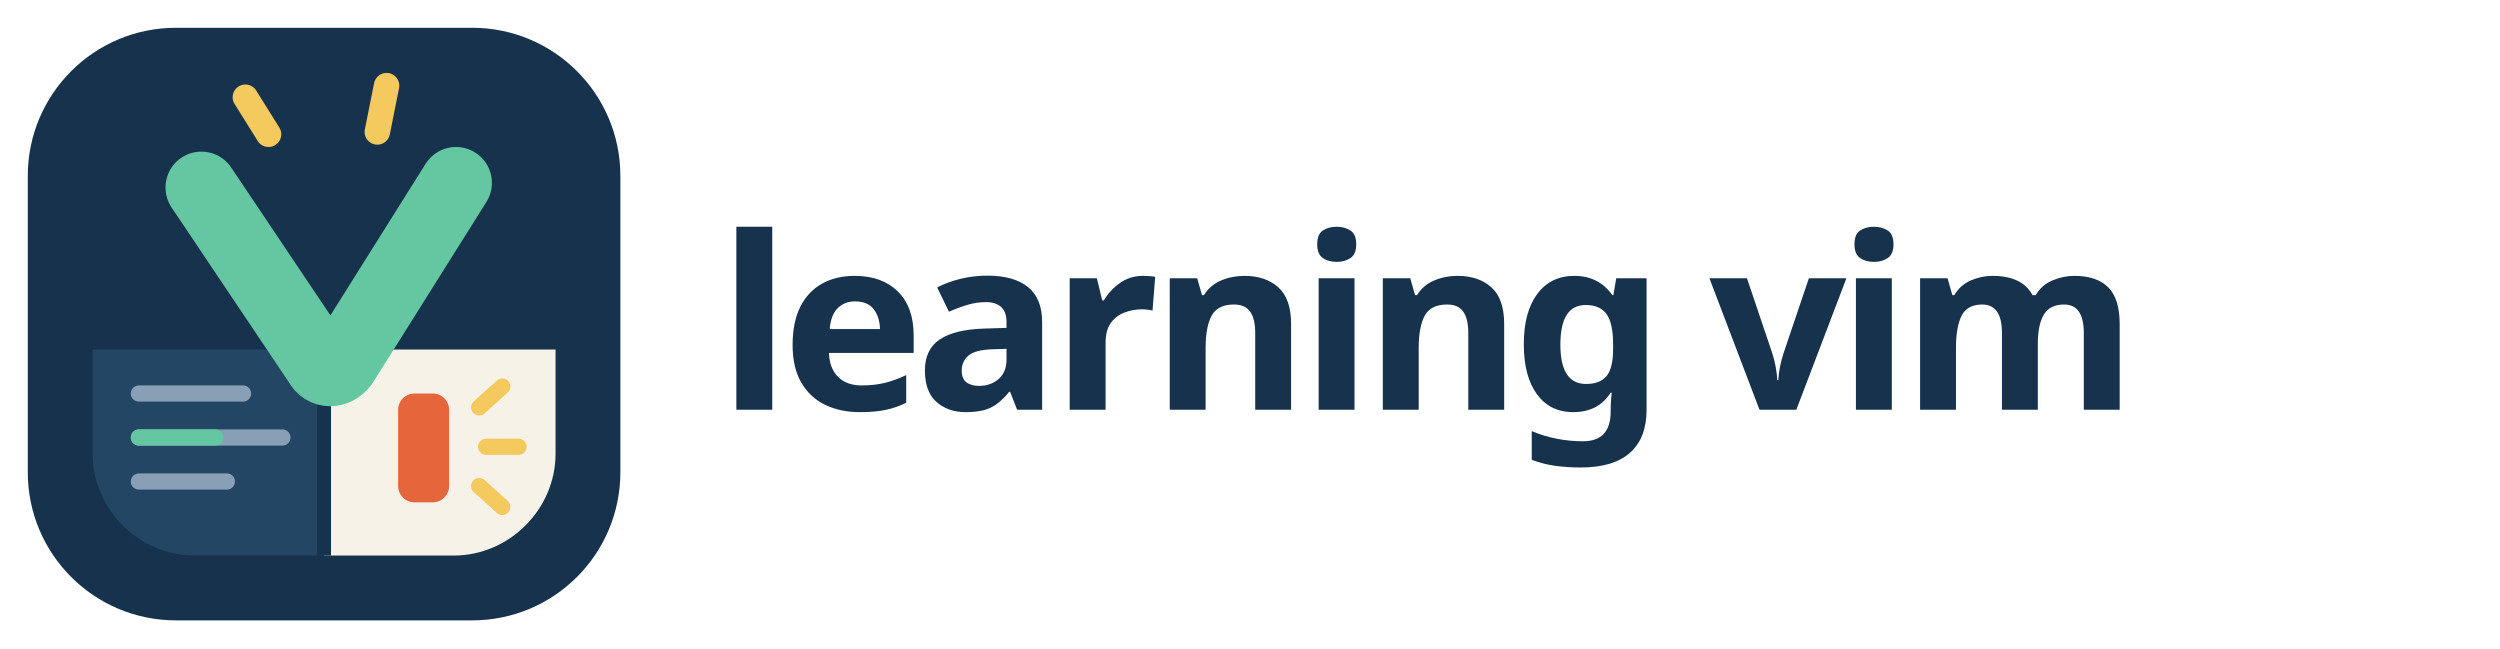
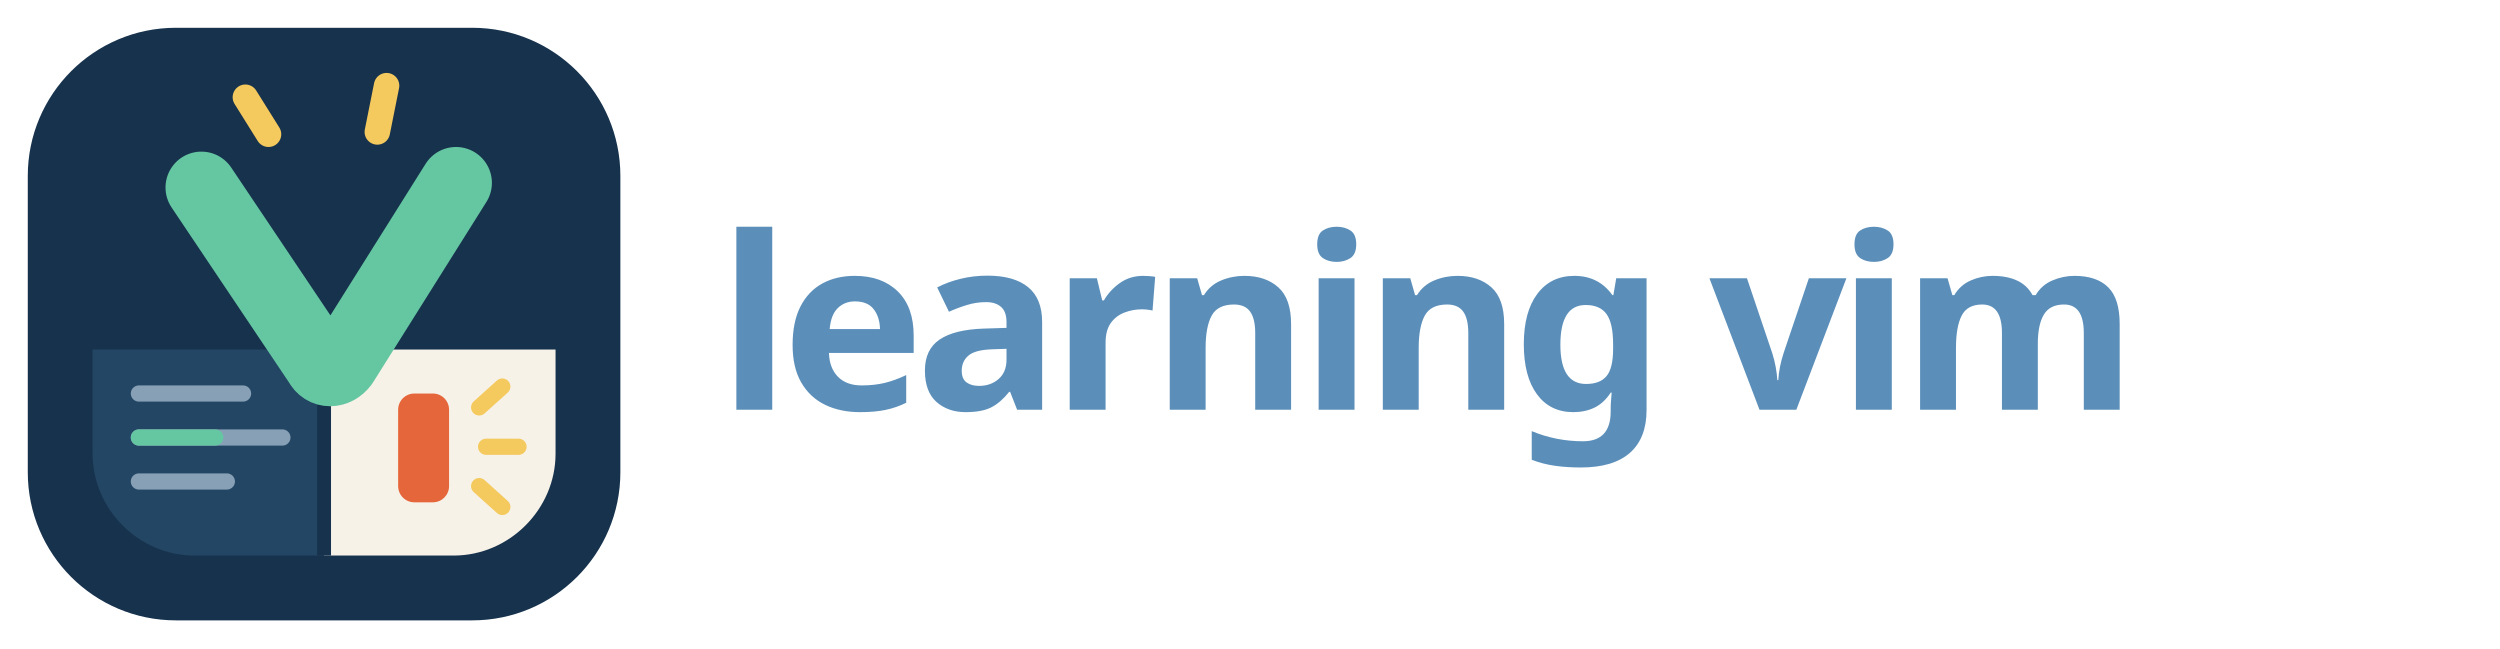
<svg xmlns="http://www.w3.org/2000/svg" viewBox="0 0 1080 280" role="img" aria-labelledby="title desc">
  <g transform="translate(12 12)">
    <rect width="256" height="256" rx="64" fill="#17324d" />
    <path d="M28 139h100v89H72c-24 0-44-20-44-44z" fill="#234664" />
    <path d="M128 139h100v45c0 24-20 44-44 44h-56z" fill="#f7f2e8" />
    <path d="M128 139v89" stroke="#17324d" stroke-width="6" />
    <path d="M48 158h45M48 177h62M48 196h38" fill="none" stroke="#87a0b6" stroke-width="7" stroke-linecap="round" />
    <path d="M48 177h33" fill="none" stroke="#65c7a2" stroke-width="7" stroke-linecap="round" />
    <rect x="160" y="158" width="22" height="47" rx="7" fill="#e5663a" />
    <path d="M195 164l10-9M198 181h14M195 198l10 9" fill="none" stroke="#f4c95d" stroke-width="7" stroke-linecap="round" />
    <path d="M75 69l51 76c2 4 7 4 10 0l49-78" fill="none" stroke="#65c7a2" stroke-width="31" stroke-linecap="round" stroke-linejoin="round" />
    <path d="M104 46l-10-16M151 45l4-20" fill="none" stroke="#f4c95d" stroke-width="11" stroke-linecap="round" />
  </g>
-   <text x="310" y="177" fill="#17324d" font-family="Verdana, sans-serif" font-size="104" font-weight="700" letter-spacing="-4">learning vim</text>
+   <text x="310" y="177" fill="#5b8fba" font-family="Verdana, sans-serif" font-size="104" font-weight="700" letter-spacing="-4">learning vim</text>
</svg>
